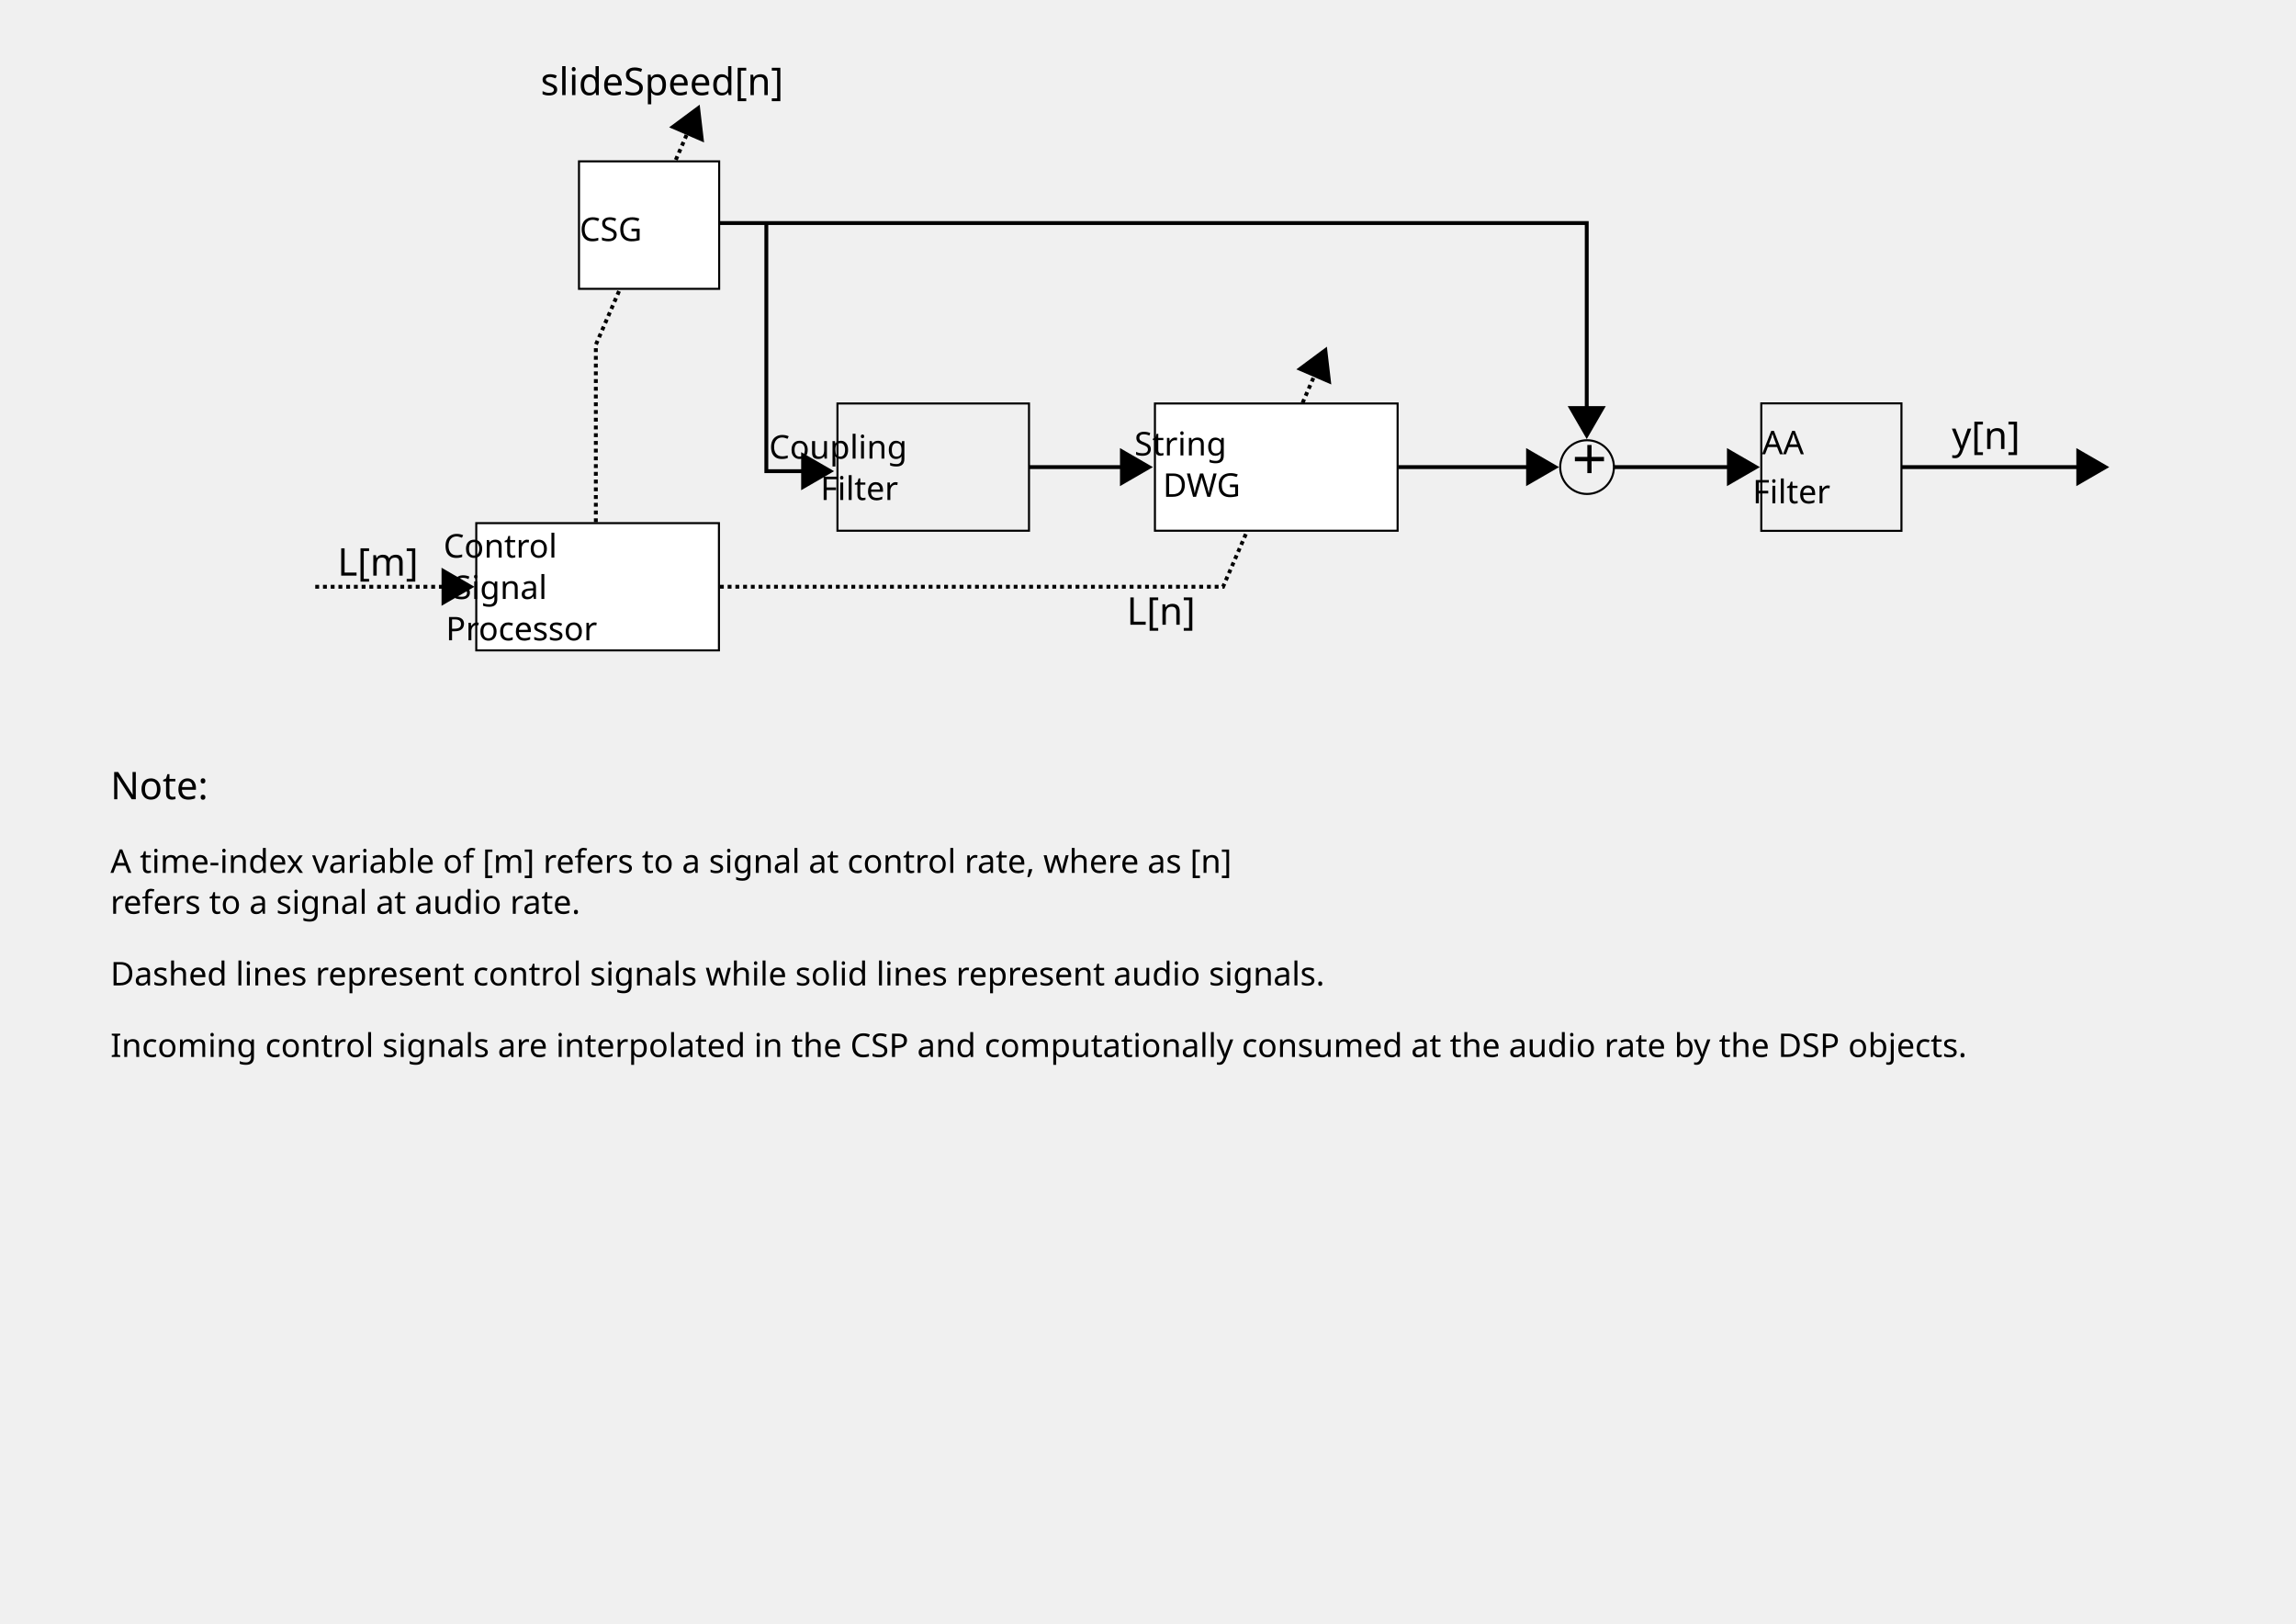
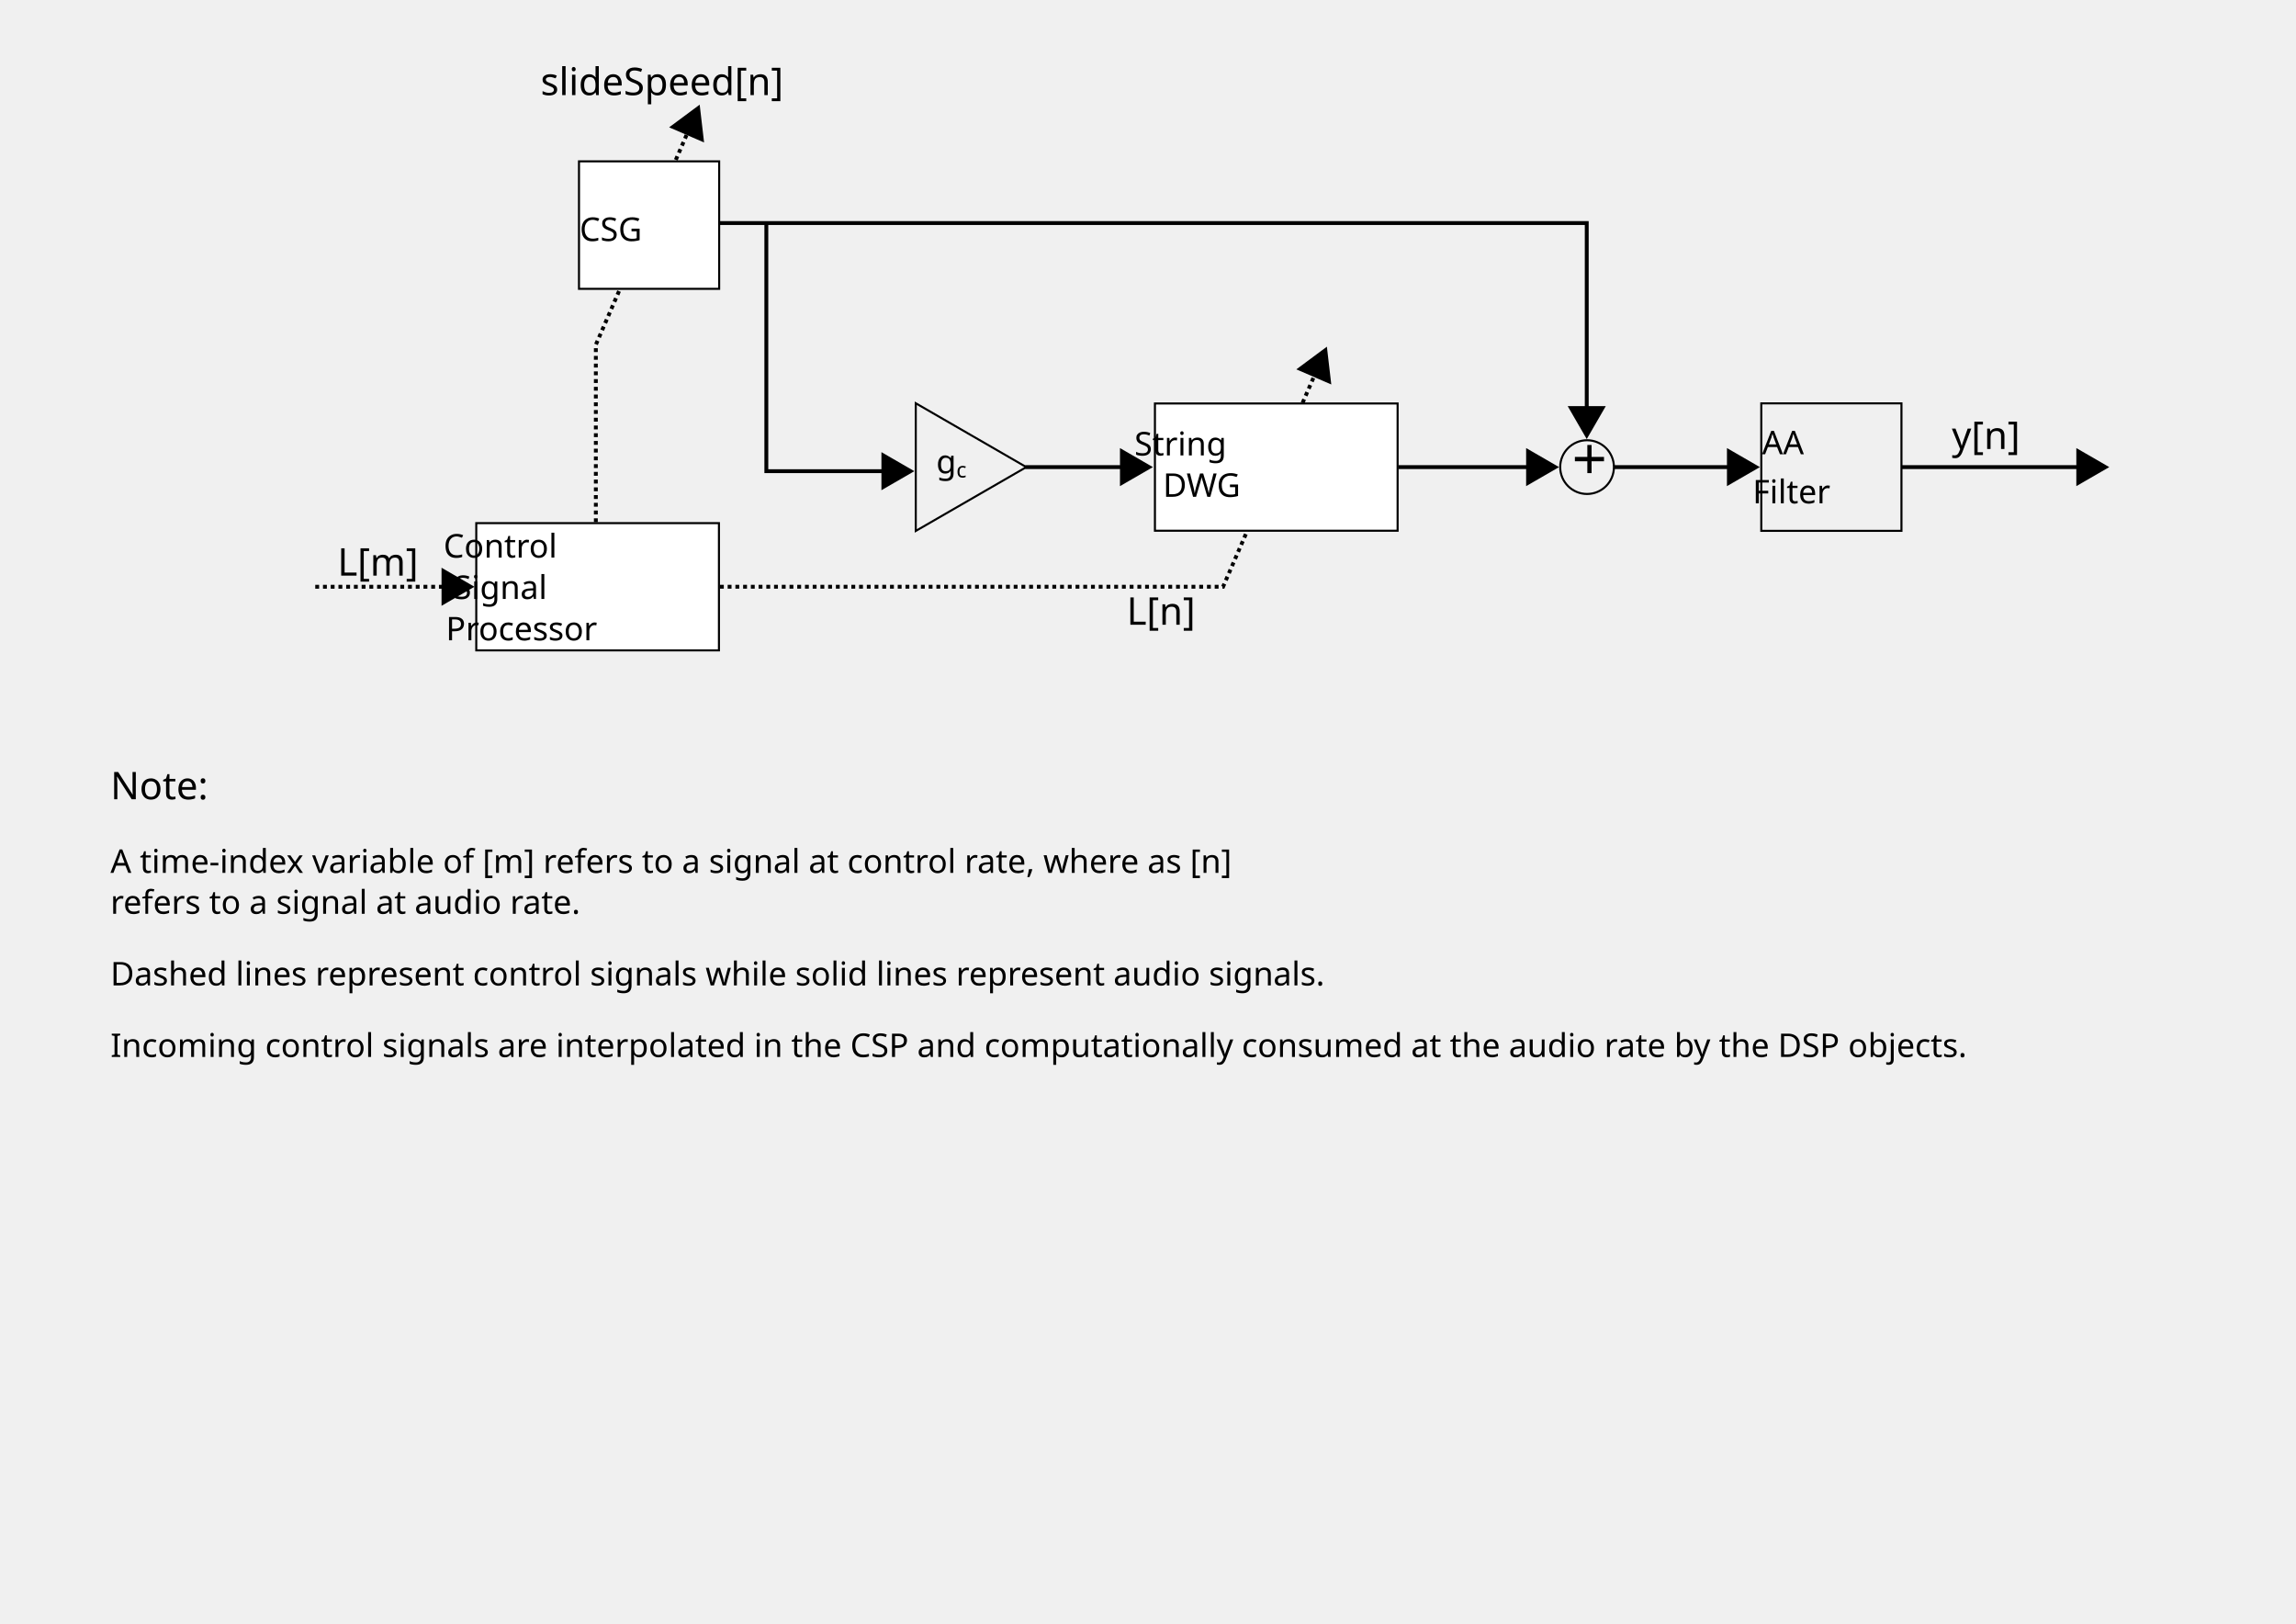
<svg xmlns="http://www.w3.org/2000/svg" width="297mm" height="210mm" viewBox="0 0 297 210" version="1.1" id="svg8">
  <defs id="defs2">
    <marker orient="auto" refY="0.0" refX="0.0" id="marker3201" style="overflow:visible">
      <path id="path3199" d="M 5.77,0.0 L -2.88,5.0 L -2.88,-5.0 L 5.77,0.0 z " style="fill-rule:evenodd;stroke:#000000;stroke-width:1pt;stroke-opacity:1;fill:#000000;fill-opacity:1" transform="scale(0.8)" />
    </marker>
    <marker style="overflow:visible" id="marker1026" refX="0.0" refY="0.0" orient="auto">
      <path transform="scale(0.8)" style="fill-rule:evenodd;stroke:#000000;stroke-width:1pt;stroke-opacity:1;fill:#000000;fill-opacity:1" d="M 5.77,0.0 L -2.88,5.0 L -2.88,-5.0 L 5.77,0.0 z " id="path1024" />
    </marker>
    <marker style="overflow:visible" id="marker1593" refX="0.0" refY="0.0" orient="auto">
      <path transform="scale(0.8)" style="fill-rule:evenodd;stroke:#000000;stroke-width:1pt;stroke-opacity:1;fill:#000000;fill-opacity:1" d="M 5.77,0.0 L -2.88,5.0 L -2.88,-5.0 L 5.77,0.0 z " id="path1591" />
    </marker>
    <marker style="overflow:visible" id="marker1483" refX="0.0" refY="0.0" orient="auto">
      <path transform="scale(0.8)" style="fill-rule:evenodd;stroke:#000000;stroke-width:1pt;stroke-opacity:1;fill:#000000;fill-opacity:1" d="M 5.77,0.0 L -2.88,5.0 L -2.88,-5.0 L 5.77,0.0 z " id="path1481" />
    </marker>
    <marker orient="auto" refY="0.0" refX="0.0" id="Arrow2Lend" style="overflow:visible;">
      <path id="path932" style="fill-rule:evenodd;stroke-width:0.625;stroke-linejoin:round;stroke:#000000;stroke-opacity:1;fill:#000000;fill-opacity:1" d="M 8.719,4.034 L -2.207,0.016 L 8.719,-4.002 C 6.973,-1.63 6.983,1.616 8.719,4.034 z " transform="scale(1.1) rotate(180) translate(1,0)" />
    </marker>
    <marker style="overflow:visible" id="marker2074" refX="0.0" refY="0.0" orient="auto">
      <path transform="scale(0.8)" style="fill-rule:evenodd;stroke:#000000;stroke-width:1pt;stroke-opacity:1;fill:#000000;fill-opacity:1" d="M 5.77,0.0 L -2.88,5.0 L -2.88,-5.0 L 5.77,0.0 z " id="path2072" />
    </marker>
    <marker orient="auto" refY="0" refX="0" id="TriangleOutL" style="overflow:visible">
      <path id="path1033" d="M 5.77,0 -2.88,5 V -5 Z" style="fill:#000000;fill-opacity:1;fill-rule:evenodd;stroke:#000000;stroke-width:1pt;stroke-opacity:1" transform="scale(0.8)" />
    </marker>
    <marker style="overflow:visible" id="marker1593-4" refX="0" refY="0" orient="auto">
      <path transform="scale(0.8)" style="fill:#000000;fill-opacity:1;fill-rule:evenodd;stroke:#000000;stroke-width:1pt;stroke-opacity:1" d="M 5.77,0 -2.88,5 V -5 Z" id="path1591-5" />
    </marker>
    <marker style="overflow:visible" id="marker1593-9" refX="0" refY="0" orient="auto">
      <path transform="scale(0.8)" style="fill:#000000;fill-opacity:1;fill-rule:evenodd;stroke:#000000;stroke-width:1pt;stroke-opacity:1" d="M 5.77,0 -2.88,5 V -5 Z" id="path1591-8" />
    </marker>
    <marker style="overflow:visible" id="marker1593-2" refX="0" refY="0" orient="auto">
      <path transform="scale(0.8)" style="fill:#000000;fill-opacity:1;fill-rule:evenodd;stroke:#000000;stroke-width:1pt;stroke-opacity:1" d="M 5.77,0 -2.88,5 V -5 Z" id="path1591-85" />
    </marker>
    <marker style="overflow:visible" id="marker1593-1" refX="0" refY="0" orient="auto">
      <path transform="scale(0.8)" style="fill:#000000;fill-opacity:1;fill-rule:evenodd;stroke:#000000;stroke-width:1pt;stroke-opacity:1" d="M 5.77,0 -2.88,5 V -5 Z" id="path1591-9" />
    </marker>
    <marker style="overflow:visible" id="marker1593-1-6" refX="0" refY="0" orient="auto">
      <path transform="scale(0.8)" style="fill:#000000;fill-opacity:1;fill-rule:evenodd;stroke:#000000;stroke-width:1pt;stroke-opacity:1" d="M 5.77,0 -2.88,5 V -5 Z" id="path1591-9-2" />
    </marker>
    <marker style="overflow:visible" id="marker1593-1-1" refX="0" refY="0" orient="auto">
      <path transform="scale(0.8)" style="fill:#000000;fill-opacity:1;fill-rule:evenodd;stroke:#000000;stroke-width:1pt;stroke-opacity:1" d="M 5.77,0 -2.88,5 V -5 Z" id="path1591-9-3" />
    </marker>
    <marker style="overflow:visible" id="marker1593-9-9" refX="0" refY="0" orient="auto">
      <path transform="scale(0.8)" style="fill:#000000;fill-opacity:1;fill-rule:evenodd;stroke:#000000;stroke-width:1pt;stroke-opacity:1" d="M 5.77,0 -2.88,5 V -5 Z" id="path1591-8-1" />
    </marker>
    <marker orient="auto" refY="0" refX="0" id="marker1176-5" style="overflow:visible">
      <path id="path1053-0" d="M 5.77,0 -2.88,5 V -5 Z" style="fill:#000000;fill-opacity:1;fill-rule:evenodd;stroke:#000000;stroke-width:1pt;stroke-opacity:1" transform="scale(0.8)" />
    </marker>
    <marker style="overflow:visible" id="marker1593-2-7" refX="0" refY="0" orient="auto">
      <path transform="scale(0.8)" style="fill:#000000;fill-opacity:1;fill-rule:evenodd;stroke:#000000;stroke-width:1pt;stroke-opacity:1" d="M 5.77,0 -2.88,5 V -5 Z" id="path1591-85-0" />
    </marker>
    <marker style="overflow:visible" id="marker1593-1-6-4" refX="0" refY="0" orient="auto">
      <path transform="scale(0.8)" style="fill:#000000;fill-opacity:1;fill-rule:evenodd;stroke:#000000;stroke-width:1pt;stroke-opacity:1" d="M 5.77,0 -2.88,5 V -5 Z" id="path1591-9-2-8" />
    </marker>
    <marker orient="auto" refY="0" refX="0" id="marker3910-8" style="overflow:visible">
      <path id="path3908-6" d="M 5.77,0 -2.88,5 V -5 Z" style="fill:#000000;fill-opacity:1;fill-rule:evenodd;stroke:#000000;stroke-width:1pt;stroke-opacity:1" transform="scale(0.8)" />
    </marker>
    <marker orient="auto" refY="0" refX="0" id="marker3910-8-7" style="overflow:visible">
      <path id="path3908-6-5" d="M 5.77,0 -2.88,5 V -5 Z" style="fill:#000000;fill-opacity:1;fill-rule:evenodd;stroke:#000000;stroke-width:1pt;stroke-opacity:1" transform="scale(0.8)" />
    </marker>
    <marker style="overflow:visible" id="marker1593-1-6-1" refX="0" refY="0" orient="auto">
      <path transform="scale(0.8)" style="fill:#000000;fill-opacity:1;fill-rule:evenodd;stroke:#000000;stroke-width:1pt;stroke-opacity:1" d="M 5.77,0 -2.88,5 V -5 Z" id="path1591-9-2-0" />
    </marker>
    <marker style="overflow:visible" id="marker1593-1-6-4-4" refX="0" refY="0" orient="auto">
      <path transform="scale(0.8)" style="fill:#000000;fill-opacity:1;fill-rule:evenodd;stroke:#000000;stroke-width:1pt;stroke-opacity:1" d="M 5.77,0 -2.88,5 V -5 Z" id="path1591-9-2-8-1" />
    </marker>
    <marker style="overflow:visible" id="marker1496-6" refX="0" refY="0" orient="auto">
      <path transform="scale(0.8)" style="fill:#000000;fill-opacity:1;fill-rule:evenodd;stroke:#000000;stroke-width:1pt;stroke-opacity:1" d="M 5.77,0 -2.88,5 V -5 Z" id="path1494-2" />
    </marker>
    <marker style="overflow:visible" id="marker1496-6-3" refX="0" refY="0" orient="auto">
      <path transform="scale(0.8)" style="fill:#000000;fill-opacity:1;fill-rule:evenodd;stroke:#000000;stroke-width:1pt;stroke-opacity:1" d="M 5.77,0 -2.88,5 V -5 Z" id="path1494-2-1" />
    </marker>
    <marker style="overflow:visible" id="marker1593-7" refX="0" refY="0" orient="auto">
      <path transform="scale(0.8)" style="fill:#000000;fill-opacity:1;fill-rule:evenodd;stroke:#000000;stroke-width:1pt;stroke-opacity:1" d="M 5.77,0 -2.88,5 V -5 Z" id="path1591-3" />
    </marker>
  </defs>
  <g id="layer1" transform="translate(0,-87)">
    <text xml:space="preserve" style="font-style:normal;font-variant:normal;font-weight:normal;font-stretch:normal;font-size:7.761px;line-height:0.5;font-family:sans-serif;-inkscape-font-specification:'sans-serif, Normal';font-variant-ligatures:normal;font-variant-caps:normal;font-variant-numeric:normal;font-feature-settings:normal;text-align:center;letter-spacing:0px;word-spacing:0px;writing-mode:lr-tb;baseline-shift:baseline;text-anchor:middle;fill:#000000;fill-opacity:1;stroke:none;stroke-width:0.265" x="55.227" y="199.487" id="text819-7-0-7">
      <tspan id="tspan1123-2" x="55.227" y="203.443" />
    </text>
    <text xml:space="preserve" style="font-style:normal;font-weight:normal;font-size:4.233px;line-height:1.25;font-family:sans-serif;letter-spacing:0px;word-spacing:0px;baseline-shift:sub;fill:#000000;fill-opacity:1;stroke:none;stroke-width:0.265" x="84.071" y="162.565" id="text1284">
      <tspan id="tspan1282" x="84.071" y="166.311" style="font-size:4.233px;baseline-shift:sub;stroke-width:0.265" />
    </text>
    <flowRoot xml:space="preserve" id="flowRoot1324" style="font-style:normal;font-weight:normal;font-size:16px;line-height:1.25;font-family:sans-serif;letter-spacing:0px;word-spacing:0px;fill:#000000;fill-opacity:1;stroke:none" transform="matrix(0.2645833,0,0,0.2645833,0,137.5754)">
      <flowRegion id="flowRegion1326">
        <rect id="rect1328" width="37.5" height="30" x="484.5" y="270.701" />
      </flowRegion>
      <flowPara id="flowPara1330" />
    </flowRoot>
-     <path style="fill:none;stroke:#000000;stroke-width:0.5;stroke-linecap:butt;stroke-linejoin:miter;stroke-miterlimit:4;stroke-dasharray:none;stroke-opacity:1;marker-end:url(#marker1593)" d="m 133.104,147.412 h 13.19" id="path1583" />
+     <path style="fill:none;stroke:#000000;stroke-width:0.5;stroke-linecap:butt;stroke-linejoin:miter;stroke-miterlimit:4;stroke-dasharray:none;stroke-opacity:1;marker-end:url(#marker1593)" d="m 132.636,147.412 13.657,0" id="path1583" />
    <path style="fill:none;stroke:#000000;stroke-width:0.5;stroke-linecap:butt;stroke-linejoin:miter;stroke-miterlimit:4;stroke-dasharray:none;stroke-opacity:1;marker-end:url(#marker1176-5)" d="m 180.89,147.412 h 17.942" id="path1417-5" />
    <g transform="rotate(90,137.4199,117.9223)" id="g1010-2">
      <text id="text1001-7" y="52.481" x="163.658" style="font-style:normal;font-weight:normal;font-size:10.583px;line-height:1.25;font-family:sans-serif;letter-spacing:0px;word-spacing:0px;fill:#000000;fill-opacity:1;stroke:none;stroke-width:0.265" xml:space="preserve">
        <tspan style="font-size:7.761px;stroke-width:0.265" y="52.481" x="163.658" id="tspan999-6">+</tspan>
      </text>
      <circle r="3.475" cy="50.048" cx="166.91" id="path1003-9" style="opacity:1;fill:none;fill-opacity:1;stroke:#000000;stroke-width:0.265;stroke-linecap:butt;stroke-linejoin:miter;stroke-miterlimit:4;stroke-dasharray:none;stroke-dashoffset:0;stroke-opacity:1;paint-order:markers fill stroke" />
    </g>
-     <g id="g824-9-4-22" transform="translate(91.736,114.8087)">
-       <rect y="24.375" x="16.593" height="16.457" width="24.777" id="rect815-72-1-1" style="opacity:1;fill:none;fill-opacity:1;stroke:#000000;stroke-width:0.265;stroke-miterlimit:4;stroke-dasharray:none;stroke-opacity:1" />
-       <text id="text819-9-6-8" y="31.505" x="29.055" style="font-style:normal;font-weight:normal;font-size:10.583px;line-height:0.5;font-family:sans-serif;text-align:center;letter-spacing:0px;word-spacing:0px;text-anchor:middle;fill:#000000;fill-opacity:1;stroke:none;stroke-width:0.265" xml:space="preserve">
-         <tspan style="font-style:normal;font-variant:normal;font-weight:normal;font-stretch:normal;font-size:4.233px;line-height:0.5;font-family:sans-serif;-inkscape-font-specification:'sans-serif, Normal';font-variant-ligatures:normal;font-variant-caps:normal;font-variant-numeric:normal;font-feature-settings:normal;text-align:center;writing-mode:lr-tb;text-anchor:middle;stroke-width:0.265" y="31.505" x="29.055" id="tspan1214-4-8">Coupling</tspan>
-         <tspan style="font-style:normal;font-variant:normal;font-weight:normal;font-stretch:normal;font-size:4.233px;line-height:0.5;font-family:sans-serif;-inkscape-font-specification:'sans-serif, Normal';font-variant-ligatures:normal;font-variant-caps:normal;font-variant-numeric:normal;font-feature-settings:normal;text-align:center;writing-mode:lr-tb;text-anchor:middle;stroke-width:0.265" y="36.859" x="29.055" id="tspan1084-8">Filter</tspan>
-       </text>
-     </g>
-     <path style="fill:none;stroke:#000000;stroke-width:0.5;stroke-linecap:butt;stroke-linejoin:miter;stroke-miterlimit:4;stroke-dasharray:none;stroke-opacity:1;marker-end:url(#marker3910-8)" d="m 99.13,115.848 v 32.091 h 5.923" id="path3900-2" />
+     <path style="fill:none;stroke:#000000;stroke-width:0.5;stroke-linecap:butt;stroke-linejoin:miter;stroke-miterlimit:4;stroke-dasharray:none;stroke-opacity:1;marker-end:url(#marker3910-8)" d="m 99.13,115.848 v 32.091 l 16.306,0" id="path3900-2" />
    <path style="fill:none;stroke:#000000;stroke-width:0.5;stroke-linecap:butt;stroke-linejoin:miter;stroke-miterlimit:4;stroke-dasharray:none;stroke-opacity:1;marker-end:url(#marker3910-8-7)" d="M 93.045,115.848 H 205.253 V 140.948" id="path3900-2-0" />
    <g transform="translate(205.4526,115.867)" id="g824-1-8-0-2">
      <g id="g909-4-3-3" transform="translate(0.5291667,-1.058333)">
        <rect style="opacity:1;fill:none;fill-opacity:1;stroke:#000000;stroke-width:0.265;stroke-miterlimit:4;stroke-dasharray:none;stroke-opacity:1" id="rect815-3-1-5-2" width="18.132" height="16.488" x="21.85" y="24.36" />
        <text xml:space="preserve" style="font-style:normal;font-variant:normal;font-weight:normal;font-stretch:normal;font-size:4.233px;line-height:1.5;font-family:sans-serif;-inkscape-font-specification:'sans-serif, Normal';font-variant-ligatures:normal;font-variant-caps:normal;font-variant-numeric:normal;font-feature-settings:normal;text-align:center;letter-spacing:0px;word-spacing:0px;writing-mode:lr-tb;text-anchor:middle;fill:#000000;fill-opacity:1;stroke:none;stroke-width:0.265" x="30.71" y="30.942" id="text819-7-0-8-4">
          <tspan id="tspan1123-6-2" x="30.71" y="30.942">AA</tspan>
          <tspan x="30.71" y="37.292" id="tspan1009-0">Filter</tspan>
        </text>
      </g>
    </g>
    <path style="fill:none;stroke:#000000;stroke-width:0.5;stroke-linecap:butt;stroke-linejoin:miter;stroke-miterlimit:4;stroke-dasharray:none;stroke-opacity:1;marker-end:url(#marker1593-1-6-1)" d="m 245.98,147.412 h 24.023" id="path1583-2-1-9" />
    <text xml:space="preserve" style="font-style:normal;font-weight:normal;font-size:10.583px;line-height:1.25;font-family:sans-serif;letter-spacing:0px;word-spacing:0px;fill:#000000;fill-opacity:1;stroke:none;stroke-width:0.265" x="252.486" y="145.071" id="text887-56-8">
      <tspan id="tspan885-0-0" x="252.486" y="145.071" style="font-size:4.939px;stroke-width:0.265">y[n]</tspan>
    </text>
    <path style="fill:none;stroke:#000000;stroke-width:0.5;stroke-linecap:butt;stroke-linejoin:miter;stroke-miterlimit:4;stroke-dasharray:none;stroke-opacity:1;marker-end:url(#marker1593-1-6-4-4)" d="m 208.832,147.412 h 15.978" id="path1583-2-1-5" />
    <text xml:space="preserve" style="font-style:normal;font-weight:normal;font-size:10.583px;line-height:1.25;font-family:sans-serif;letter-spacing:0px;word-spacing:0px;fill:#000000;fill-opacity:1;stroke:none;stroke-width:0.265" x="43.651" y="161.446" id="text887-56-8-2">
      <tspan id="tspan885-0-0-0" x="43.651" y="161.446" style="font-size:4.939px;stroke-width:0.265">L[m]</tspan>
    </text>
    <path style="fill:none;stroke:#000000;stroke-width:0.5;stroke-linecap:butt;stroke-linejoin:miter;stroke-miterlimit:4;stroke-dasharray:0.5,0.5;stroke-opacity:1;marker-end:url(#marker1026);stroke-dashoffset:0" d="m 93.127,162.888 65.082,0 12.303,-28.443" id="path1417-5-4" />
    <path style="fill:none;stroke:#000000;stroke-width:0.5;stroke-linecap:butt;stroke-linejoin:miter;stroke-miterlimit:4;stroke-dasharray:0.5,0.5;stroke-opacity:1;marker-end:url(#marker3201);stroke-dashoffset:0" d="m 77.076,154.532 0,-14.743 v -8.202 l 12.303,-28.443" id="path3900-2-3" />
    <path style="fill:none;stroke:#000000;stroke-width:0.5;stroke-linecap:butt;stroke-linejoin:miter;stroke-miterlimit:4;stroke-dasharray:0.5,0.5;stroke-opacity:1;marker-end:url(#marker1593-7);stroke-dashoffset:0" d="M 40.78,162.888 H 58.534" id="path1583-1" />
    <text xml:space="preserve" style="font-style:normal;font-weight:normal;font-size:10.583px;line-height:1.25;font-family:sans-serif;letter-spacing:0px;word-spacing:0px;fill:#000000;fill-opacity:1;stroke:none;stroke-width:0.265" x="145.734" y="167.796" id="text887-56-8-2-7">
      <tspan id="tspan885-0-0-0-4" x="145.734" y="167.796" style="font-size:4.939px;stroke-width:0.265">L[n]</tspan>
    </text>
    <text xml:space="preserve" style="font-style:normal;font-weight:normal;font-size:3.175px;line-height:1.25;font-family:sans-serif;letter-spacing:0px;word-spacing:0px;fill:#000000;fill-opacity:1;stroke:none;stroke-width:0.265" x="14.287" y="190.373" id="text2675">
      <tspan x="14.287" y="190.373" style="font-size:4.939px;stroke-width:0.265" id="tspan2679">Note:</tspan>
      <tspan x="14.287" y="194.986" style="font-size:4.233px;stroke-width:0.265" id="tspan2684" />
      <tspan x="14.287" y="199.891" style="font-size:4.233px;stroke-width:0.265" id="tspan2686">A time-index variable of [m] refers to a signal at control rate, where as [n] </tspan>
      <tspan x="14.287" y="205.183" style="font-size:4.233px;stroke-width:0.265" id="tspan2692">refers to a signal at audio rate.</tspan>
      <tspan x="14.287" y="209.538" style="font-size:4.233px;stroke-width:0.265" id="tspan1101" />
      <tspan x="14.287" y="214.443" style="font-size:4.233px;stroke-width:0.265" id="tspan1103">Dashed lines represent control signals while solid lines represent audio signals.</tspan>
      <tspan x="14.287" y="218.798" style="font-size:4.233px;stroke-width:0.265" id="tspan1105" />
      <tspan x="14.287" y="223.704" style="font-size:4.233px;stroke-width:0.265" id="tspan1107">Incoming control signals are interpolated in the CSP and computationally consumed at the audio rate by the DSP objects.</tspan>
    </text>
    <text xml:space="preserve" style="font-style:normal;font-weight:normal;font-size:10.583px;line-height:1.25;font-family:sans-serif;letter-spacing:0px;word-spacing:0px;fill:#000000;fill-opacity:1;stroke:none;stroke-width:0.265" x="69.935" y="99.301" id="text887-56-8-2-7-3">
      <tspan id="tspan885-0-0-0-4-1" x="69.935" y="99.301" style="font-size:4.939px;stroke-width:0.265">slideSpeed[n]</tspan>
    </text>
+     <g transform="translate(-12.01132,112.7374)" id="g964-6">
+       <path style="opacity:1;fill:none;fill-opacity:1;stroke:#000000;stroke-width:0.265;stroke-miterlimit:4;stroke-dasharray:none;stroke-opacity:1" id="path940-3" d="m 144.772,34.675 -7.151,4.128 -7.151,4.128 0,-8.257 0,-8.257 7.151,4.128 z" />
+       <text xml:space="preserve" style="font-style:normal;font-variant:normal;font-weight:normal;font-stretch:normal;font-size:10.583px;line-height:1.25;font-family:sans-serif;-inkscape-font-specification:'sans-serif, Normal';font-variant-ligatures:normal;font-variant-caps:normal;font-variant-numeric:normal;font-feature-settings:normal;text-align:start;letter-spacing:0px;word-spacing:0px;writing-mode:lr-tb;text-anchor:start;fill:#000000;fill-opacity:1;stroke:none;stroke-width:0.265" x="133.111" y="35.466" id="text944-8">
+         <tspan id="tspan946-4" style="font-style:normal;font-variant:normal;font-weight:normal;font-stretch:normal;font-size:4.233px;font-family:sans-serif;-inkscape-font-specification:'sans-serif, Normal';font-variant-ligatures:normal;font-variant-caps:normal;font-variant-numeric:normal;font-feature-settings:normal;text-align:start;writing-mode:lr-tb;text-anchor:start" x="133.111" y="35.466">g<tspan style="font-size:65%;baseline-shift:sub" id="tspan950-8">c</tspan>
+         </tspan>
+       </text>
+     </g>
  </g>
  <g id="layer2">
    <g transform="translate(52.51652,-2.434336)" id="g824-1-8-0-8">
      <g id="g909-4-3-7" transform="translate(0.5291667,-1.058333)">
        <rect style="opacity:1;fill:#ffffff;fill-opacity:1;stroke:#000000;stroke-width:0.265;stroke-miterlimit:4;stroke-dasharray:none;stroke-opacity:1" id="rect815-3-1-5-3" width="18.132" height="16.488" x="21.85" y="24.36" />
        <text xml:space="preserve" style="font-style:normal;font-variant:normal;font-weight:normal;font-stretch:normal;font-size:4.233px;line-height:1.5;font-family:sans-serif;-inkscape-font-specification:'sans-serif, Normal';font-variant-ligatures:normal;font-variant-caps:normal;font-variant-numeric:normal;font-feature-settings:normal;text-align:center;letter-spacing:0px;word-spacing:0px;writing-mode:lr-tb;text-anchor:middle;fill:#000000;fill-opacity:1;stroke:none;stroke-width:0.265" x="30.92" y="34.654" id="text819-7-0-8-2">
          <tspan x="30.92" y="34.654" id="tspan1009-7">CSG</tspan>
        </text>
      </g>
    </g>
    <g id="g824-9-4-2" transform="translate(132.8046,27.80869)">
      <rect y="24.375" x="16.593" height="16.457" width="31.391" id="rect815-72-1-7" style="opacity:1;fill:#ffffff;fill-opacity:1;stroke:#000000;stroke-width:0.265;stroke-miterlimit:4;stroke-dasharray:none;stroke-opacity:1" />
      <text id="text819-9-6-9" y="31.095" x="32.279" style="font-style:normal;font-weight:normal;font-size:10.583px;line-height:0.5;font-family:sans-serif;text-align:center;letter-spacing:0px;word-spacing:0px;text-anchor:middle;fill:#000000;fill-opacity:1;stroke:none;stroke-width:0.265" xml:space="preserve">
        <tspan style="font-style:normal;font-variant:normal;font-weight:normal;font-stretch:normal;font-size:4.233px;line-height:0.5;font-family:sans-serif;-inkscape-font-specification:'sans-serif, Normal';font-variant-ligatures:normal;font-variant-caps:normal;font-variant-numeric:normal;font-feature-settings:normal;text-align:center;writing-mode:lr-tb;text-anchor:middle;stroke-width:0.265" y="31.095" x="32.279" id="tspan1084-9">String</tspan>
        <tspan style="font-style:normal;font-variant:normal;font-weight:normal;font-stretch:normal;font-size:4.233px;line-height:0.5;font-family:sans-serif;-inkscape-font-specification:'sans-serif, Normal';font-variant-ligatures:normal;font-variant-caps:normal;font-variant-numeric:normal;font-feature-settings:normal;text-align:center;writing-mode:lr-tb;text-anchor:middle;stroke-width:0.265" y="36.448" x="32.279" id="tspan972">DWG</tspan>
      </text>
    </g>
    <g id="g824-9-4-2-5" transform="translate(45.01485,43.28411)">
      <rect y="24.375" x="16.593" height="16.457" width="31.391" id="rect815-72-1-7-2" style="opacity:1;fill:#ffffff;fill-opacity:1;stroke:#000000;stroke-width:0.265;stroke-miterlimit:4;stroke-dasharray:none;stroke-opacity:1" />
      <text id="text819-9-6-9-4" y="28.828" x="32.083" style="font-style:normal;font-weight:normal;font-size:10.583px;line-height:0.5;font-family:sans-serif;text-align:center;letter-spacing:0px;word-spacing:0px;text-anchor:middle;fill:#000000;fill-opacity:1;stroke:none;stroke-width:0.265" xml:space="preserve">
        <tspan style="font-style:normal;font-variant:normal;font-weight:normal;font-stretch:normal;font-size:4.233px;line-height:0.5;font-family:sans-serif;-inkscape-font-specification:'sans-serif, Normal';font-variant-ligatures:normal;font-variant-caps:normal;font-variant-numeric:normal;font-feature-settings:normal;text-align:center;writing-mode:lr-tb;text-anchor:middle;stroke-width:0.265" y="28.828" x="32.083" id="tspan972-2">Control</tspan>
        <tspan style="font-style:normal;font-variant:normal;font-weight:normal;font-stretch:normal;font-size:4.233px;line-height:0.5;font-family:sans-serif;-inkscape-font-specification:'sans-serif, Normal';font-variant-ligatures:normal;font-variant-caps:normal;font-variant-numeric:normal;font-feature-settings:normal;text-align:center;writing-mode:lr-tb;text-anchor:middle;stroke-width:0.265" y="34.182" x="32.083" id="tspan1082">Signal</tspan>
        <tspan style="font-style:normal;font-variant:normal;font-weight:normal;font-stretch:normal;font-size:4.233px;line-height:0.5;font-family:sans-serif;-inkscape-font-specification:'sans-serif, Normal';font-variant-ligatures:normal;font-variant-caps:normal;font-variant-numeric:normal;font-feature-settings:normal;text-align:center;writing-mode:lr-tb;text-anchor:middle;stroke-width:0.265" y="39.535" x="32.083" id="tspan1084">Processor</tspan>
      </text>
    </g>
  </g>
</svg>
